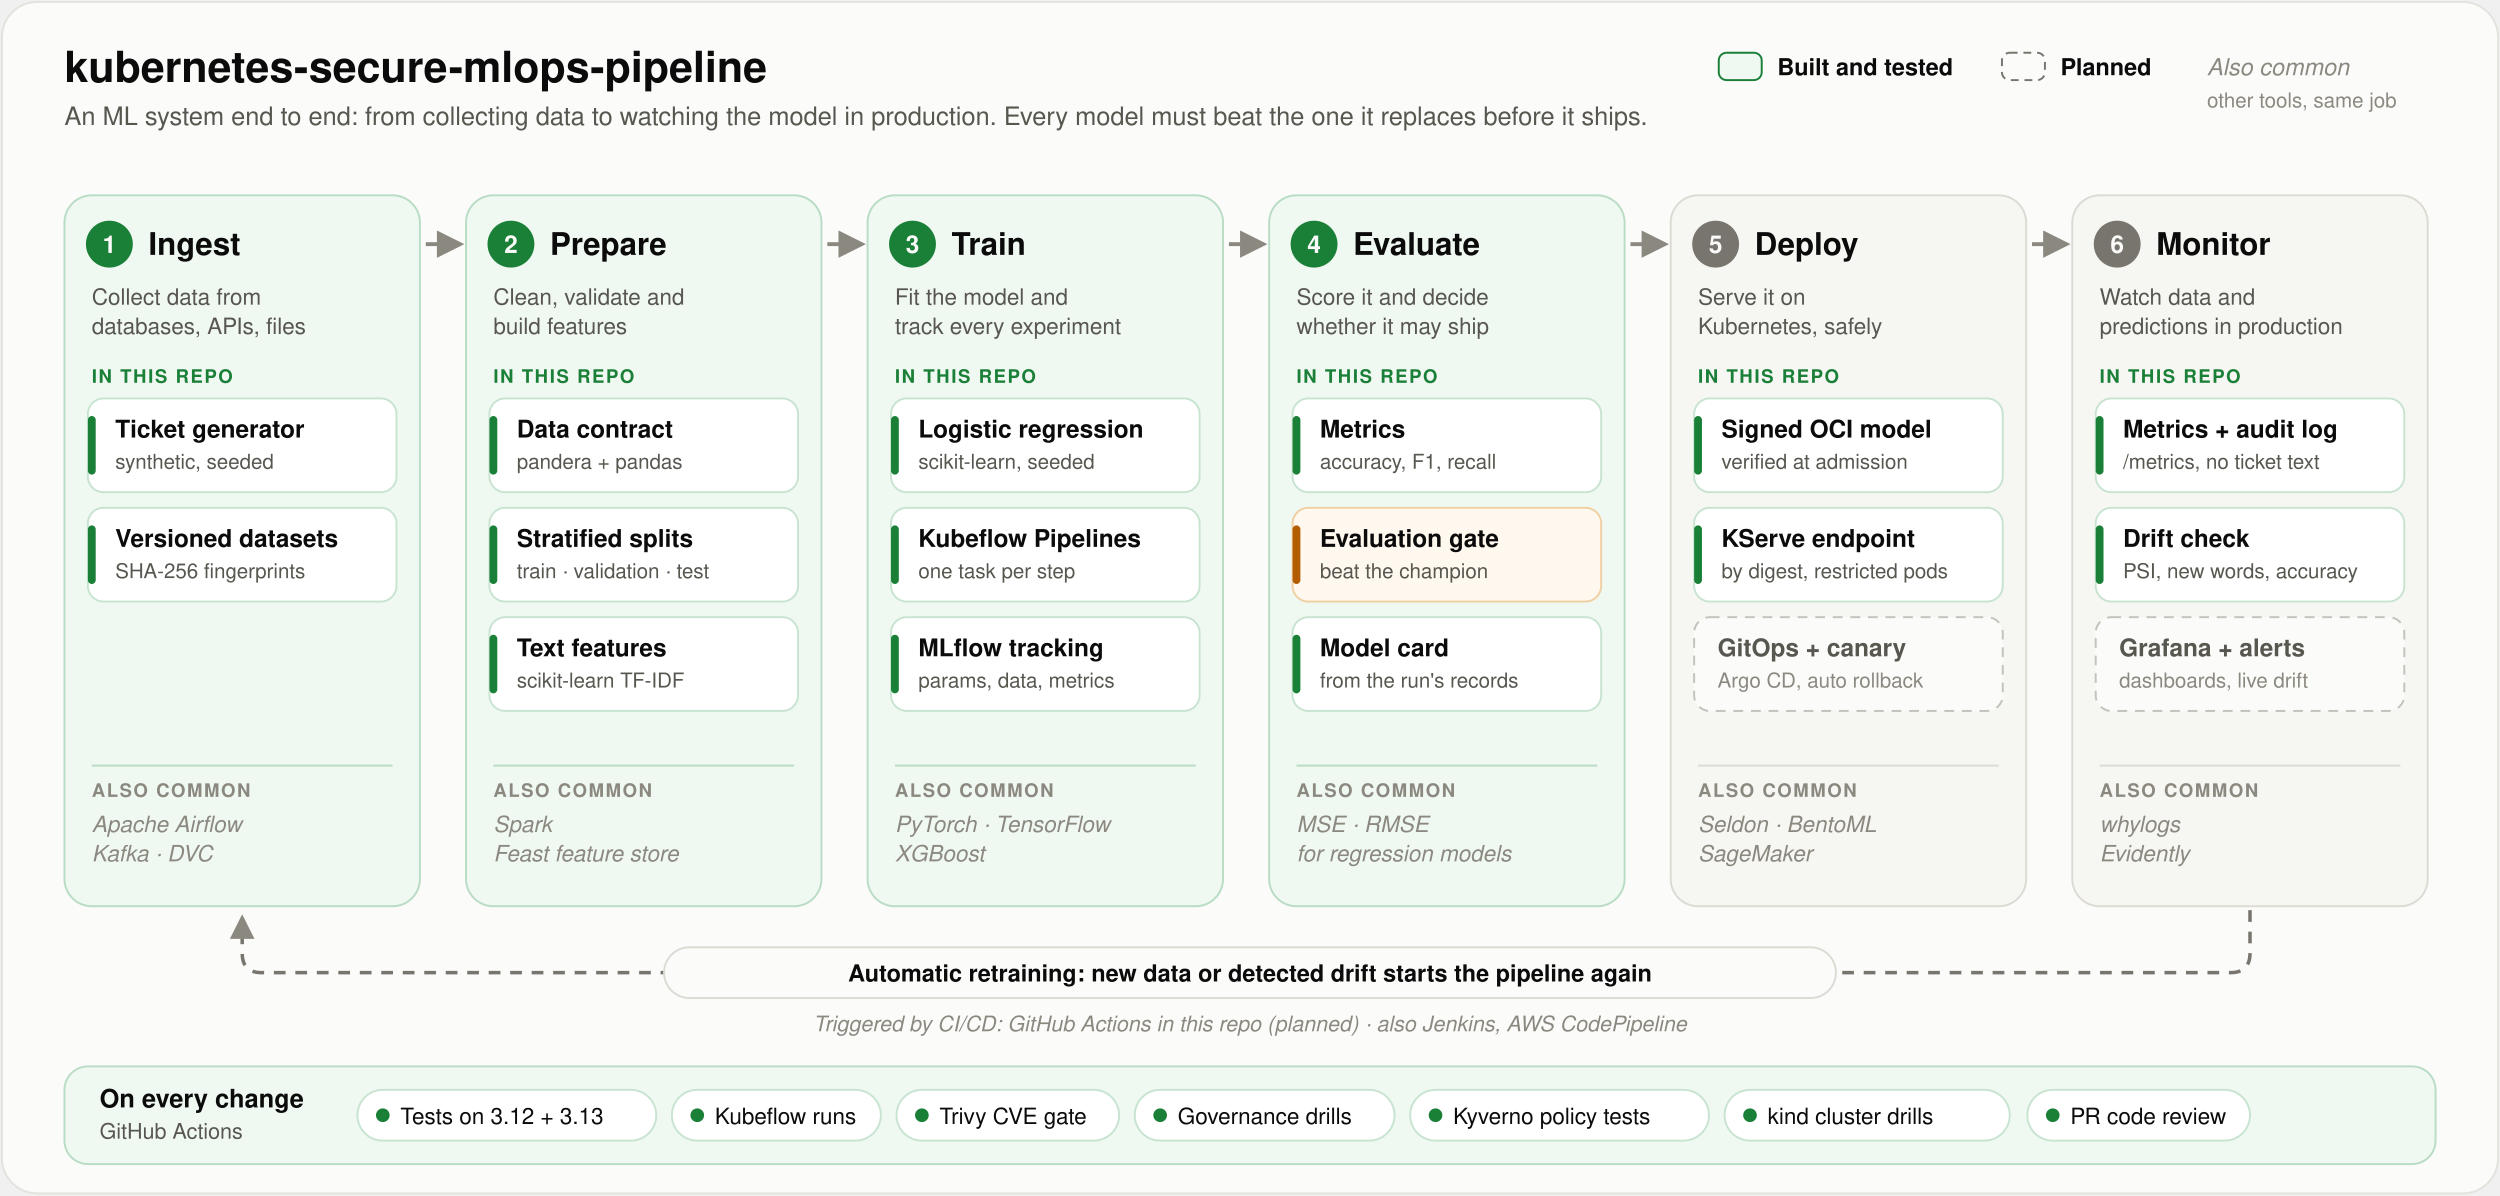
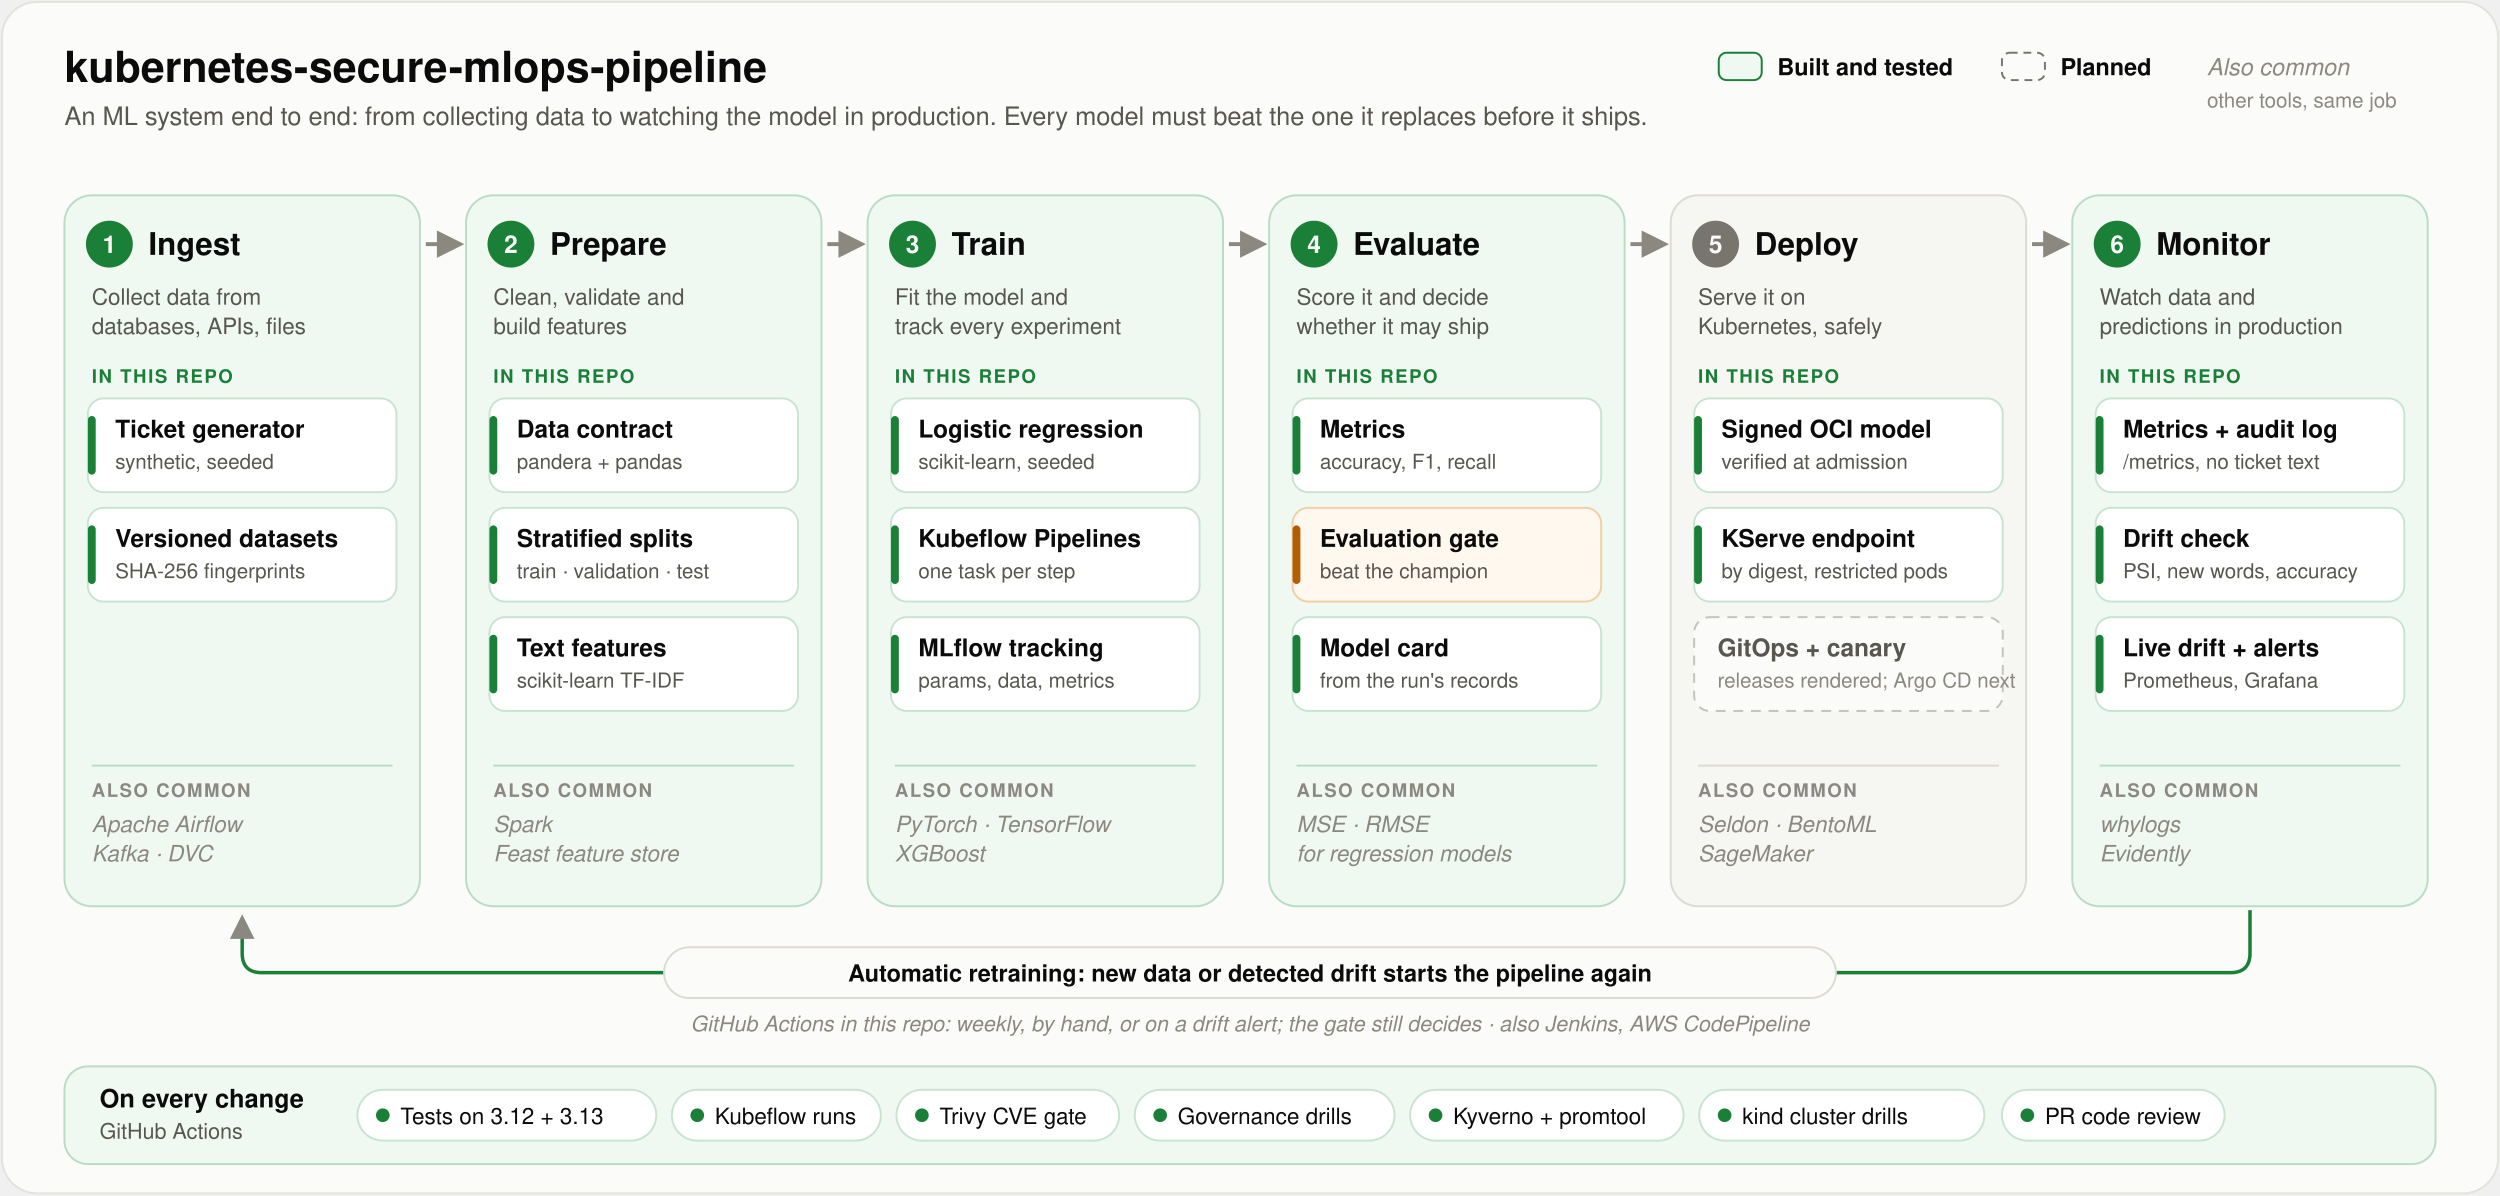
<svg xmlns="http://www.w3.org/2000/svg" width="1280" height="612" viewBox="0 0 1280 612" role="img" aria-labelledby="title desc" font-family="-apple-system, BlinkMacSystemFont, 'Segoe UI', Helvetica, Arial, sans-serif">
  <defs>
    <marker id="arrow" viewBox="0 0 10 10" refX="8.5" refY="5" markerWidth="7" markerHeight="7" orient="auto-start-reverse">
      <path d="M0 0 L10 5 L0 10 z" fill="#8a887f" />
    </marker>
  </defs>
  <rect x="1" y="1" width="1278" height="610" rx="18" fill="#fbfbfa" stroke="#e4e2dc" />
  <text x="33" y="42" font-size="22" font-weight="700" fill="#0b0b0b" text-anchor="start">kubernetes-secure-mlops-pipeline</text>
  <text x="33" y="64" font-size="13" font-weight="400" fill="#57564f" text-anchor="start">An ML system end to end: from collecting data to watching the model in production. Every model must beat the one it replaces before it ships.</text>
  <rect x="880" y="27" width="22" height="14" rx="4" fill="#f0f8f2" stroke="#1a7f37" />
  <text x="910" y="38.5" font-size="12" font-weight="600" fill="#0b0b0b" text-anchor="start">Built and tested</text>
  <rect x="1025" y="27" width="22" height="14" rx="4" fill="#fbfbfa" stroke="#77756d" stroke-dasharray="4 3" />
  <text x="1055" y="38.5" font-size="12" font-weight="600" fill="#0b0b0b" text-anchor="start">Planned</text>
  <text x="1130" y="38.5" font-size="12" font-weight="500" fill="#8a887f" text-anchor="start" font-style="italic">Also common</text>
  <text x="1130" y="55" font-size="10.5" font-weight="400" fill="#8a887f" text-anchor="start">other tools, same job</text>
  <rect x="33" y="100" width="182" height="364" rx="14" fill="#f0f8f2" stroke="#b9dcc4" />
  <circle cx="56" cy="125" r="12" fill="#1a7f37" />
  <text x="56" y="129.5" font-size="12.5" font-weight="700" fill="#fbfbfa" text-anchor="middle">1</text>
  <text x="76" y="130.5" font-size="16" font-weight="700" fill="#0b0b0b" text-anchor="start">Ingest</text>
  <text x="47" y="156" font-size="11.5" font-weight="400" fill="#57564f" text-anchor="start">Collect data from</text>
  <text x="47" y="171" font-size="11.5" font-weight="400" fill="#57564f" text-anchor="start">databases, APIs, files</text>
  <text x="47" y="196" font-size="9.5" font-weight="700" fill="#1a7f37" text-anchor="start" letter-spacing="0.8">IN THIS REPO</text>
  <rect x="45.0" y="204" width="158" height="48" rx="8" fill="#ffffff" stroke="#c8e4d1" />
  <rect x="45.0" y="213" width="4" height="30" rx="2" fill="#1a7f37" />
  <text x="59" y="224" font-size="12.5" font-weight="600" fill="#0b0b0b" text-anchor="start">Ticket generator</text>
  <text x="59" y="240" font-size="10.5" font-weight="400" fill="#57564f" text-anchor="start">synthetic, seeded</text>
  <rect x="45.0" y="260" width="158" height="48" rx="8" fill="#ffffff" stroke="#c8e4d1" />
  <rect x="45.0" y="269" width="4" height="30" rx="2" fill="#1a7f37" />
  <text x="59" y="280" font-size="12.5" font-weight="600" fill="#0b0b0b" text-anchor="start">Versioned datasets</text>
  <text x="59" y="296" font-size="10.5" font-weight="400" fill="#57564f" text-anchor="start">SHA-256 fingerprints</text>
  <line x1="47" y1="392" x2="201" y2="392" stroke="#b9dcc4" />
  <text x="47" y="408" font-size="9.5" font-weight="700" fill="#8a887f" text-anchor="start" letter-spacing="0.8">ALSO COMMON</text>
  <text x="47" y="426" font-size="11.5" font-weight="500" fill="#8a887f" text-anchor="start" font-style="italic">Apache Airflow</text>
  <text x="47" y="441" font-size="11.5" font-weight="500" fill="#8a887f" text-anchor="start" font-style="italic">Kafka · DVC</text>
  <rect x="238.6" y="100" width="182" height="364" rx="14" fill="#f0f8f2" stroke="#b9dcc4" />
  <circle cx="261.6" cy="125" r="12" fill="#1a7f37" />
  <text x="261.6" y="129.5" font-size="12.5" font-weight="700" fill="#fbfbfa" text-anchor="middle">2</text>
  <text x="281.6" y="130.5" font-size="16" font-weight="700" fill="#0b0b0b" text-anchor="start">Prepare</text>
  <text x="252.6" y="156" font-size="11.5" font-weight="400" fill="#57564f" text-anchor="start">Clean, validate and</text>
  <text x="252.6" y="171" font-size="11.5" font-weight="400" fill="#57564f" text-anchor="start">build features</text>
  <text x="252.6" y="196" font-size="9.5" font-weight="700" fill="#1a7f37" text-anchor="start" letter-spacing="0.8">IN THIS REPO</text>
  <rect x="250.6" y="204" width="158" height="48" rx="8" fill="#ffffff" stroke="#c8e4d1" />
  <rect x="250.6" y="213" width="4" height="30" rx="2" fill="#1a7f37" />
  <text x="264.6" y="224" font-size="12.5" font-weight="600" fill="#0b0b0b" text-anchor="start">Data contract</text>
  <text x="264.6" y="240" font-size="10.5" font-weight="400" fill="#57564f" text-anchor="start">pandera + pandas</text>
  <rect x="250.6" y="260" width="158" height="48" rx="8" fill="#ffffff" stroke="#c8e4d1" />
  <rect x="250.6" y="269" width="4" height="30" rx="2" fill="#1a7f37" />
  <text x="264.6" y="280" font-size="12.5" font-weight="600" fill="#0b0b0b" text-anchor="start">Stratified splits</text>
  <text x="264.6" y="296" font-size="10.5" font-weight="400" fill="#57564f" text-anchor="start">train · validation · test</text>
  <rect x="250.6" y="316" width="158" height="48" rx="8" fill="#ffffff" stroke="#c8e4d1" />
  <rect x="250.6" y="325" width="4" height="30" rx="2" fill="#1a7f37" />
  <text x="264.6" y="336" font-size="12.5" font-weight="600" fill="#0b0b0b" text-anchor="start">Text features</text>
  <text x="264.6" y="352" font-size="10.5" font-weight="400" fill="#57564f" text-anchor="start">scikit-learn TF-IDF</text>
  <line x1="252.6" y1="392" x2="406.6" y2="392" stroke="#b9dcc4" />
  <text x="252.6" y="408" font-size="9.5" font-weight="700" fill="#8a887f" text-anchor="start" letter-spacing="0.8">ALSO COMMON</text>
  <text x="252.6" y="426" font-size="11.5" font-weight="500" fill="#8a887f" text-anchor="start" font-style="italic">Spark</text>
  <text x="252.6" y="441" font-size="11.5" font-weight="500" fill="#8a887f" text-anchor="start" font-style="italic">Feast feature store</text>
  <rect x="444.2" y="100" width="182" height="364" rx="14" fill="#f0f8f2" stroke="#b9dcc4" />
  <circle cx="467.2" cy="125" r="12" fill="#1a7f37" />
  <text x="467.2" y="129.5" font-size="12.5" font-weight="700" fill="#fbfbfa" text-anchor="middle">3</text>
  <text x="487.2" y="130.5" font-size="16" font-weight="700" fill="#0b0b0b" text-anchor="start">Train</text>
  <text x="458.2" y="156" font-size="11.5" font-weight="400" fill="#57564f" text-anchor="start">Fit the model and</text>
  <text x="458.2" y="171" font-size="11.5" font-weight="400" fill="#57564f" text-anchor="start">track every experiment</text>
  <text x="458.2" y="196" font-size="9.5" font-weight="700" fill="#1a7f37" text-anchor="start" letter-spacing="0.8">IN THIS REPO</text>
  <rect x="456.2" y="204" width="158" height="48" rx="8" fill="#ffffff" stroke="#c8e4d1" />
  <rect x="456.2" y="213" width="4" height="30" rx="2" fill="#1a7f37" />
  <text x="470.2" y="224" font-size="12.5" font-weight="600" fill="#0b0b0b" text-anchor="start">Logistic regression</text>
  <text x="470.2" y="240" font-size="10.5" font-weight="400" fill="#57564f" text-anchor="start">scikit-learn, seeded</text>
  <rect x="456.2" y="260" width="158" height="48" rx="8" fill="#ffffff" stroke="#c8e4d1" />
  <rect x="456.2" y="269" width="4" height="30" rx="2" fill="#1a7f37" />
  <text x="470.2" y="280" font-size="12.5" font-weight="600" fill="#0b0b0b" text-anchor="start">Kubeflow Pipelines</text>
  <text x="470.2" y="296" font-size="10.5" font-weight="400" fill="#57564f" text-anchor="start">one task per step</text>
  <rect x="456.2" y="316" width="158" height="48" rx="8" fill="#ffffff" stroke="#c8e4d1" />
  <rect x="456.2" y="325" width="4" height="30" rx="2" fill="#1a7f37" />
  <text x="470.2" y="336" font-size="12.5" font-weight="600" fill="#0b0b0b" text-anchor="start">MLflow tracking</text>
  <text x="470.2" y="352" font-size="10.5" font-weight="400" fill="#57564f" text-anchor="start">params, data, metrics</text>
  <line x1="458.2" y1="392" x2="612.2" y2="392" stroke="#b9dcc4" />
  <text x="458.2" y="408" font-size="9.5" font-weight="700" fill="#8a887f" text-anchor="start" letter-spacing="0.8">ALSO COMMON</text>
  <text x="458.2" y="426" font-size="11.5" font-weight="500" fill="#8a887f" text-anchor="start" font-style="italic">PyTorch · TensorFlow</text>
  <text x="458.2" y="441" font-size="11.5" font-weight="500" fill="#8a887f" text-anchor="start" font-style="italic">XGBoost</text>
  <rect x="649.8" y="100" width="182" height="364" rx="14" fill="#f0f8f2" stroke="#b9dcc4" />
  <circle cx="672.8" cy="125" r="12" fill="#1a7f37" />
  <text x="672.8" y="129.5" font-size="12.5" font-weight="700" fill="#fbfbfa" text-anchor="middle">4</text>
  <text x="692.8" y="130.5" font-size="16" font-weight="700" fill="#0b0b0b" text-anchor="start">Evaluate</text>
  <text x="663.8" y="156" font-size="11.5" font-weight="400" fill="#57564f" text-anchor="start">Score it and decide</text>
  <text x="663.8" y="171" font-size="11.5" font-weight="400" fill="#57564f" text-anchor="start">whether it may ship</text>
  <text x="663.8" y="196" font-size="9.5" font-weight="700" fill="#1a7f37" text-anchor="start" letter-spacing="0.8">IN THIS REPO</text>
  <rect x="661.8" y="204" width="158" height="48" rx="8" fill="#ffffff" stroke="#c8e4d1" />
  <rect x="661.8" y="213" width="4" height="30" rx="2" fill="#1a7f37" />
  <text x="675.8" y="224" font-size="12.5" font-weight="600" fill="#0b0b0b" text-anchor="start">Metrics</text>
  <text x="675.8" y="240" font-size="10.5" font-weight="400" fill="#57564f" text-anchor="start">accuracy, F1, recall</text>
  <rect x="661.8" y="260" width="158" height="48" rx="8" fill="#fff8ef" stroke="#f0cfa3" />
  <rect x="661.8" y="269" width="4" height="30" rx="2" fill="#b35c00" />
  <text x="675.8" y="280" font-size="12.5" font-weight="600" fill="#0b0b0b" text-anchor="start">Evaluation gate</text>
  <text x="675.8" y="296" font-size="10.5" font-weight="400" fill="#57564f" text-anchor="start">beat the champion</text>
  <rect x="661.8" y="316" width="158" height="48" rx="8" fill="#ffffff" stroke="#c8e4d1" />
  <rect x="661.8" y="325" width="4" height="30" rx="2" fill="#1a7f37" />
  <text x="675.8" y="336" font-size="12.5" font-weight="600" fill="#0b0b0b" text-anchor="start">Model card</text>
  <text x="675.8" y="352" font-size="10.5" font-weight="400" fill="#57564f" text-anchor="start">from the run's records</text>
  <line x1="663.8" y1="392" x2="817.8" y2="392" stroke="#b9dcc4" />
  <text x="663.8" y="408" font-size="9.5" font-weight="700" fill="#8a887f" text-anchor="start" letter-spacing="0.8">ALSO COMMON</text>
  <text x="663.8" y="426" font-size="11.5" font-weight="500" fill="#8a887f" text-anchor="start" font-style="italic">MSE · RMSE</text>
  <text x="663.8" y="441" font-size="11.5" font-weight="500" fill="#8a887f" text-anchor="start" font-style="italic">for regression models</text>
  <rect x="855.4" y="100" width="182" height="364" rx="14" fill="#f6f6f3" stroke="#dcdad3" />
  <circle cx="878.4" cy="125" r="12" fill="#77756d" />
  <text x="878.4" y="129.5" font-size="12.5" font-weight="700" fill="#fbfbfa" text-anchor="middle">5</text>
  <text x="898.4" y="130.5" font-size="16" font-weight="700" fill="#0b0b0b" text-anchor="start">Deploy</text>
  <text x="869.4" y="156" font-size="11.5" font-weight="400" fill="#57564f" text-anchor="start">Serve it on</text>
  <text x="869.4" y="171" font-size="11.5" font-weight="400" fill="#57564f" text-anchor="start">Kubernetes, safely</text>
  <text x="869.4" y="196" font-size="9.5" font-weight="700" fill="#1a7f37" text-anchor="start" letter-spacing="0.8">IN THIS REPO</text>
  <rect x="867.4" y="204" width="158" height="48" rx="8" fill="#ffffff" stroke="#c8e4d1" />
  <rect x="867.4" y="213" width="4" height="30" rx="2" fill="#1a7f37" />
  <text x="881.4" y="224" font-size="12.5" font-weight="600" fill="#0b0b0b" text-anchor="start">Signed OCI model</text>
  <text x="881.4" y="240" font-size="10.5" font-weight="400" fill="#57564f" text-anchor="start">verified at admission</text>
  <rect x="867.4" y="260" width="158" height="48" rx="8" fill="#ffffff" stroke="#c8e4d1" />
  <rect x="867.4" y="269" width="4" height="30" rx="2" fill="#1a7f37" />
  <text x="881.4" y="280" font-size="12.5" font-weight="600" fill="#0b0b0b" text-anchor="start">KServe endpoint</text>
  <text x="881.4" y="296" font-size="10.5" font-weight="400" fill="#57564f" text-anchor="start">by digest, restricted pods</text>
  <rect x="867.4" y="316" width="158" height="48" rx="8" fill="#fbfbfa" stroke="#c4c2bb" stroke-dasharray="5 4" />
  <text x="879.4" y="336" font-size="12.5" font-weight="600" fill="#57564f" text-anchor="start">GitOps + canary</text>
-   <text x="879.4" y="352" font-size="10.5" font-weight="400" fill="#8a887f" text-anchor="start">Argo CD, auto rollback</text>
+   <text x="879.4" y="352" font-size="10.5" font-weight="400" fill="#8a887f" text-anchor="start">releases rendered; Argo CD next</text>
  <line x1="869.4" y1="392" x2="1023.4" y2="392" stroke="#dcdad3" />
  <text x="869.4" y="408" font-size="9.5" font-weight="700" fill="#8a887f" text-anchor="start" letter-spacing="0.8">ALSO COMMON</text>
  <text x="869.4" y="426" font-size="11.5" font-weight="500" fill="#8a887f" text-anchor="start" font-style="italic">Seldon · BentoML</text>
  <text x="869.4" y="441" font-size="11.5" font-weight="500" fill="#8a887f" text-anchor="start" font-style="italic">SageMaker</text>
-   <rect x="1061" y="100" width="182" height="364" rx="14" fill="#f6f6f3" stroke="#dcdad3" />
-   <circle cx="1084" cy="125" r="12" fill="#77756d" />
+   <rect x="1061" y="100" width="182" height="364" rx="14" fill="#f0f8f2" stroke="#b9dcc4" />
+   <circle cx="1084" cy="125" r="12" fill="#1a7f37" />
  <text x="1084" y="129.5" font-size="12.5" font-weight="700" fill="#fbfbfa" text-anchor="middle">6</text>
  <text x="1104" y="130.5" font-size="16" font-weight="700" fill="#0b0b0b" text-anchor="start">Monitor</text>
  <text x="1075" y="156" font-size="11.5" font-weight="400" fill="#57564f" text-anchor="start">Watch data and</text>
  <text x="1075" y="171" font-size="11.5" font-weight="400" fill="#57564f" text-anchor="start">predictions in production</text>
  <text x="1075" y="196" font-size="9.5" font-weight="700" fill="#1a7f37" text-anchor="start" letter-spacing="0.8">IN THIS REPO</text>
  <rect x="1073.0" y="204" width="158" height="48" rx="8" fill="#ffffff" stroke="#c8e4d1" />
  <rect x="1073.0" y="213" width="4" height="30" rx="2" fill="#1a7f37" />
  <text x="1087" y="224" font-size="12.5" font-weight="600" fill="#0b0b0b" text-anchor="start">Metrics + audit log</text>
  <text x="1087" y="240" font-size="10.5" font-weight="400" fill="#57564f" text-anchor="start">/metrics, no ticket text</text>
  <rect x="1073.0" y="260" width="158" height="48" rx="8" fill="#ffffff" stroke="#c8e4d1" />
  <rect x="1073.0" y="269" width="4" height="30" rx="2" fill="#1a7f37" />
  <text x="1087" y="280" font-size="12.5" font-weight="600" fill="#0b0b0b" text-anchor="start">Drift check</text>
  <text x="1087" y="296" font-size="10.5" font-weight="400" fill="#57564f" text-anchor="start">PSI, new words, accuracy</text>
-   <rect x="1073.0" y="316" width="158" height="48" rx="8" fill="#fbfbfa" stroke="#c4c2bb" stroke-dasharray="5 4" />
-   <text x="1085" y="336" font-size="12.5" font-weight="600" fill="#57564f" text-anchor="start">Grafana + alerts</text>
-   <text x="1085" y="352" font-size="10.5" font-weight="400" fill="#8a887f" text-anchor="start">dashboards, live drift</text>
-   <line x1="1075" y1="392" x2="1229" y2="392" stroke="#dcdad3" />
+   <rect x="1073.0" y="316" width="158" height="48" rx="8" fill="#ffffff" stroke="#c8e4d1" />
+   <rect x="1073.0" y="325" width="4" height="30" rx="2" fill="#1a7f37" />
+   <text x="1087" y="336" font-size="12.5" font-weight="600" fill="#0b0b0b" text-anchor="start">Live drift + alerts</text>
+   <text x="1087" y="352" font-size="10.5" font-weight="400" fill="#57564f" text-anchor="start">Prometheus, Grafana</text>
+   <line x1="1075" y1="392" x2="1229" y2="392" stroke="#b9dcc4" />
  <text x="1075" y="408" font-size="9.5" font-weight="700" fill="#8a887f" text-anchor="start" letter-spacing="0.8">ALSO COMMON</text>
  <text x="1075" y="426" font-size="11.5" font-weight="500" fill="#8a887f" text-anchor="start" font-style="italic">whylogs</text>
  <text x="1075" y="441" font-size="11.5" font-weight="500" fill="#8a887f" text-anchor="start" font-style="italic">Evidently</text>
  <line x1="218" y1="125" x2="235.6" y2="125" stroke="#8a887f" stroke-width="2" marker-end="url(#arrow)" />
  <line x1="423.6" y1="125" x2="441.2" y2="125" stroke="#8a887f" stroke-width="2" marker-end="url(#arrow)" />
  <line x1="629.2" y1="125" x2="646.8" y2="125" stroke="#8a887f" stroke-width="2" marker-end="url(#arrow)" />
  <line x1="834.8" y1="125" x2="852.4" y2="125" stroke="#8a887f" stroke-width="2" marker-end="url(#arrow)" />
  <line x1="1040.4" y1="125" x2="1058" y2="125" stroke="#8a887f" stroke-width="2" marker-end="url(#arrow)" />
-   <path d="M1152 466 V488 Q1152 498 1142 498 H134 Q124 498 124 488 V470" fill="none" stroke="#77756d" stroke-width="1.8" stroke-dasharray="6 5" marker-end="url(#arrow)" />
+   <path d="M1152 466 V488 Q1152 498 1142 498 H134 Q124 498 124 488 V470" fill="none" stroke="#1a7f37" stroke-width="1.8" marker-end="url(#arrow)" />
  <rect x="340" y="485" width="600" height="26" rx="13" fill="#fbfbfa" stroke="#dcdad3" />
  <text x="640" y="502.5" font-size="12" font-weight="600" fill="#0b0b0b" text-anchor="middle">Automatic retraining: new data or detected drift starts the pipeline again</text>
-   <text x="640" y="528" font-size="11" font-weight="500" fill="#8a887f" text-anchor="middle" font-style="italic">Triggered by CI/CD: GitHub Actions in this repo (planned) · also Jenkins, AWS CodePipeline</text>
+   <text x="640" y="528" font-size="11" font-weight="500" fill="#8a887f" text-anchor="middle" font-style="italic">GitHub Actions in this repo: weekly, by hand, or on a drift alert; the gate still decides · also Jenkins, AWS CodePipeline</text>
  <rect x="33" y="546" width="1214" height="50" rx="12" fill="#f0f8f2" stroke="#b9dcc4" />
  <text x="51" y="567" font-size="13" font-weight="700" fill="#0b0b0b" text-anchor="start">On every change</text>
  <text x="51" y="583" font-size="11" font-weight="400" fill="#57564f" text-anchor="start">GitHub Actions</text>
  <rect x="183" y="558" width="153" height="26" rx="13" fill="#ffffff" stroke="#c8e4d1" />
  <circle cx="196" cy="571" r="3.5" fill="#1a7f37" />
  <text x="205" y="575.5" font-size="11.5" font-weight="500" fill="#0b0b0b" text-anchor="start">Tests on 3.12 + 3.13</text>
  <rect x="344" y="558" width="107" height="26" rx="13" fill="#ffffff" stroke="#c8e4d1" />
  <circle cx="357" cy="571" r="3.5" fill="#1a7f37" />
  <text x="366" y="575.5" font-size="11.5" font-weight="500" fill="#0b0b0b" text-anchor="start">Kubeflow runs</text>
  <rect x="459" y="558" width="114" height="26" rx="13" fill="#ffffff" stroke="#c8e4d1" />
  <circle cx="472" cy="571" r="3.5" fill="#1a7f37" />
  <text x="481" y="575.5" font-size="11.5" font-weight="500" fill="#0b0b0b" text-anchor="start">Trivy CVE gate</text>
  <rect x="581" y="558" width="133" height="26" rx="13" fill="#ffffff" stroke="#c8e4d1" />
  <circle cx="594" cy="571" r="3.5" fill="#1a7f37" />
  <text x="603" y="575.5" font-size="11.5" font-weight="500" fill="#0b0b0b" text-anchor="start">Governance drills</text>
-   <rect x="722" y="558" width="153" height="26" rx="13" fill="#ffffff" stroke="#c8e4d1" />
+   <rect x="722" y="558" width="140" height="26" rx="13" fill="#ffffff" stroke="#c8e4d1" />
  <circle cx="735" cy="571" r="3.5" fill="#1a7f37" />
-   <text x="744" y="575.5" font-size="11.5" font-weight="500" fill="#0b0b0b" text-anchor="start">Kyverno policy tests</text>
-   <rect x="883" y="558" width="146" height="26" rx="13" fill="#ffffff" stroke="#c8e4d1" />
-   <circle cx="896" cy="571" r="3.5" fill="#1a7f37" />
-   <text x="905" y="575.5" font-size="11.5" font-weight="500" fill="#0b0b0b" text-anchor="start">kind cluster drills</text>
-   <rect x="1038" y="558" width="114" height="26" rx="13" fill="#ffffff" stroke="#c8e4d1" />
-   <circle cx="1051" cy="571" r="3.5" fill="#1a7f37" />
-   <text x="1060" y="575.5" font-size="11.5" font-weight="500" fill="#0b0b0b" text-anchor="start">PR code review</text>
+   <text x="744" y="575.5" font-size="11.5" font-weight="500" fill="#0b0b0b" text-anchor="start">Kyverno + promtool</text>
+   <rect x="870" y="558" width="146" height="26" rx="13" fill="#ffffff" stroke="#c8e4d1" />
+   <circle cx="883" cy="571" r="3.5" fill="#1a7f37" />
+   <text x="892" y="575.5" font-size="11.5" font-weight="500" fill="#0b0b0b" text-anchor="start">kind cluster drills</text>
+   <rect x="1025" y="558" width="114" height="26" rx="13" fill="#ffffff" stroke="#c8e4d1" />
+   <circle cx="1038" cy="571" r="3.5" fill="#1a7f37" />
+   <text x="1047" y="575.5" font-size="11.5" font-weight="500" fill="#0b0b0b" text-anchor="start">PR code review</text>
</svg>
